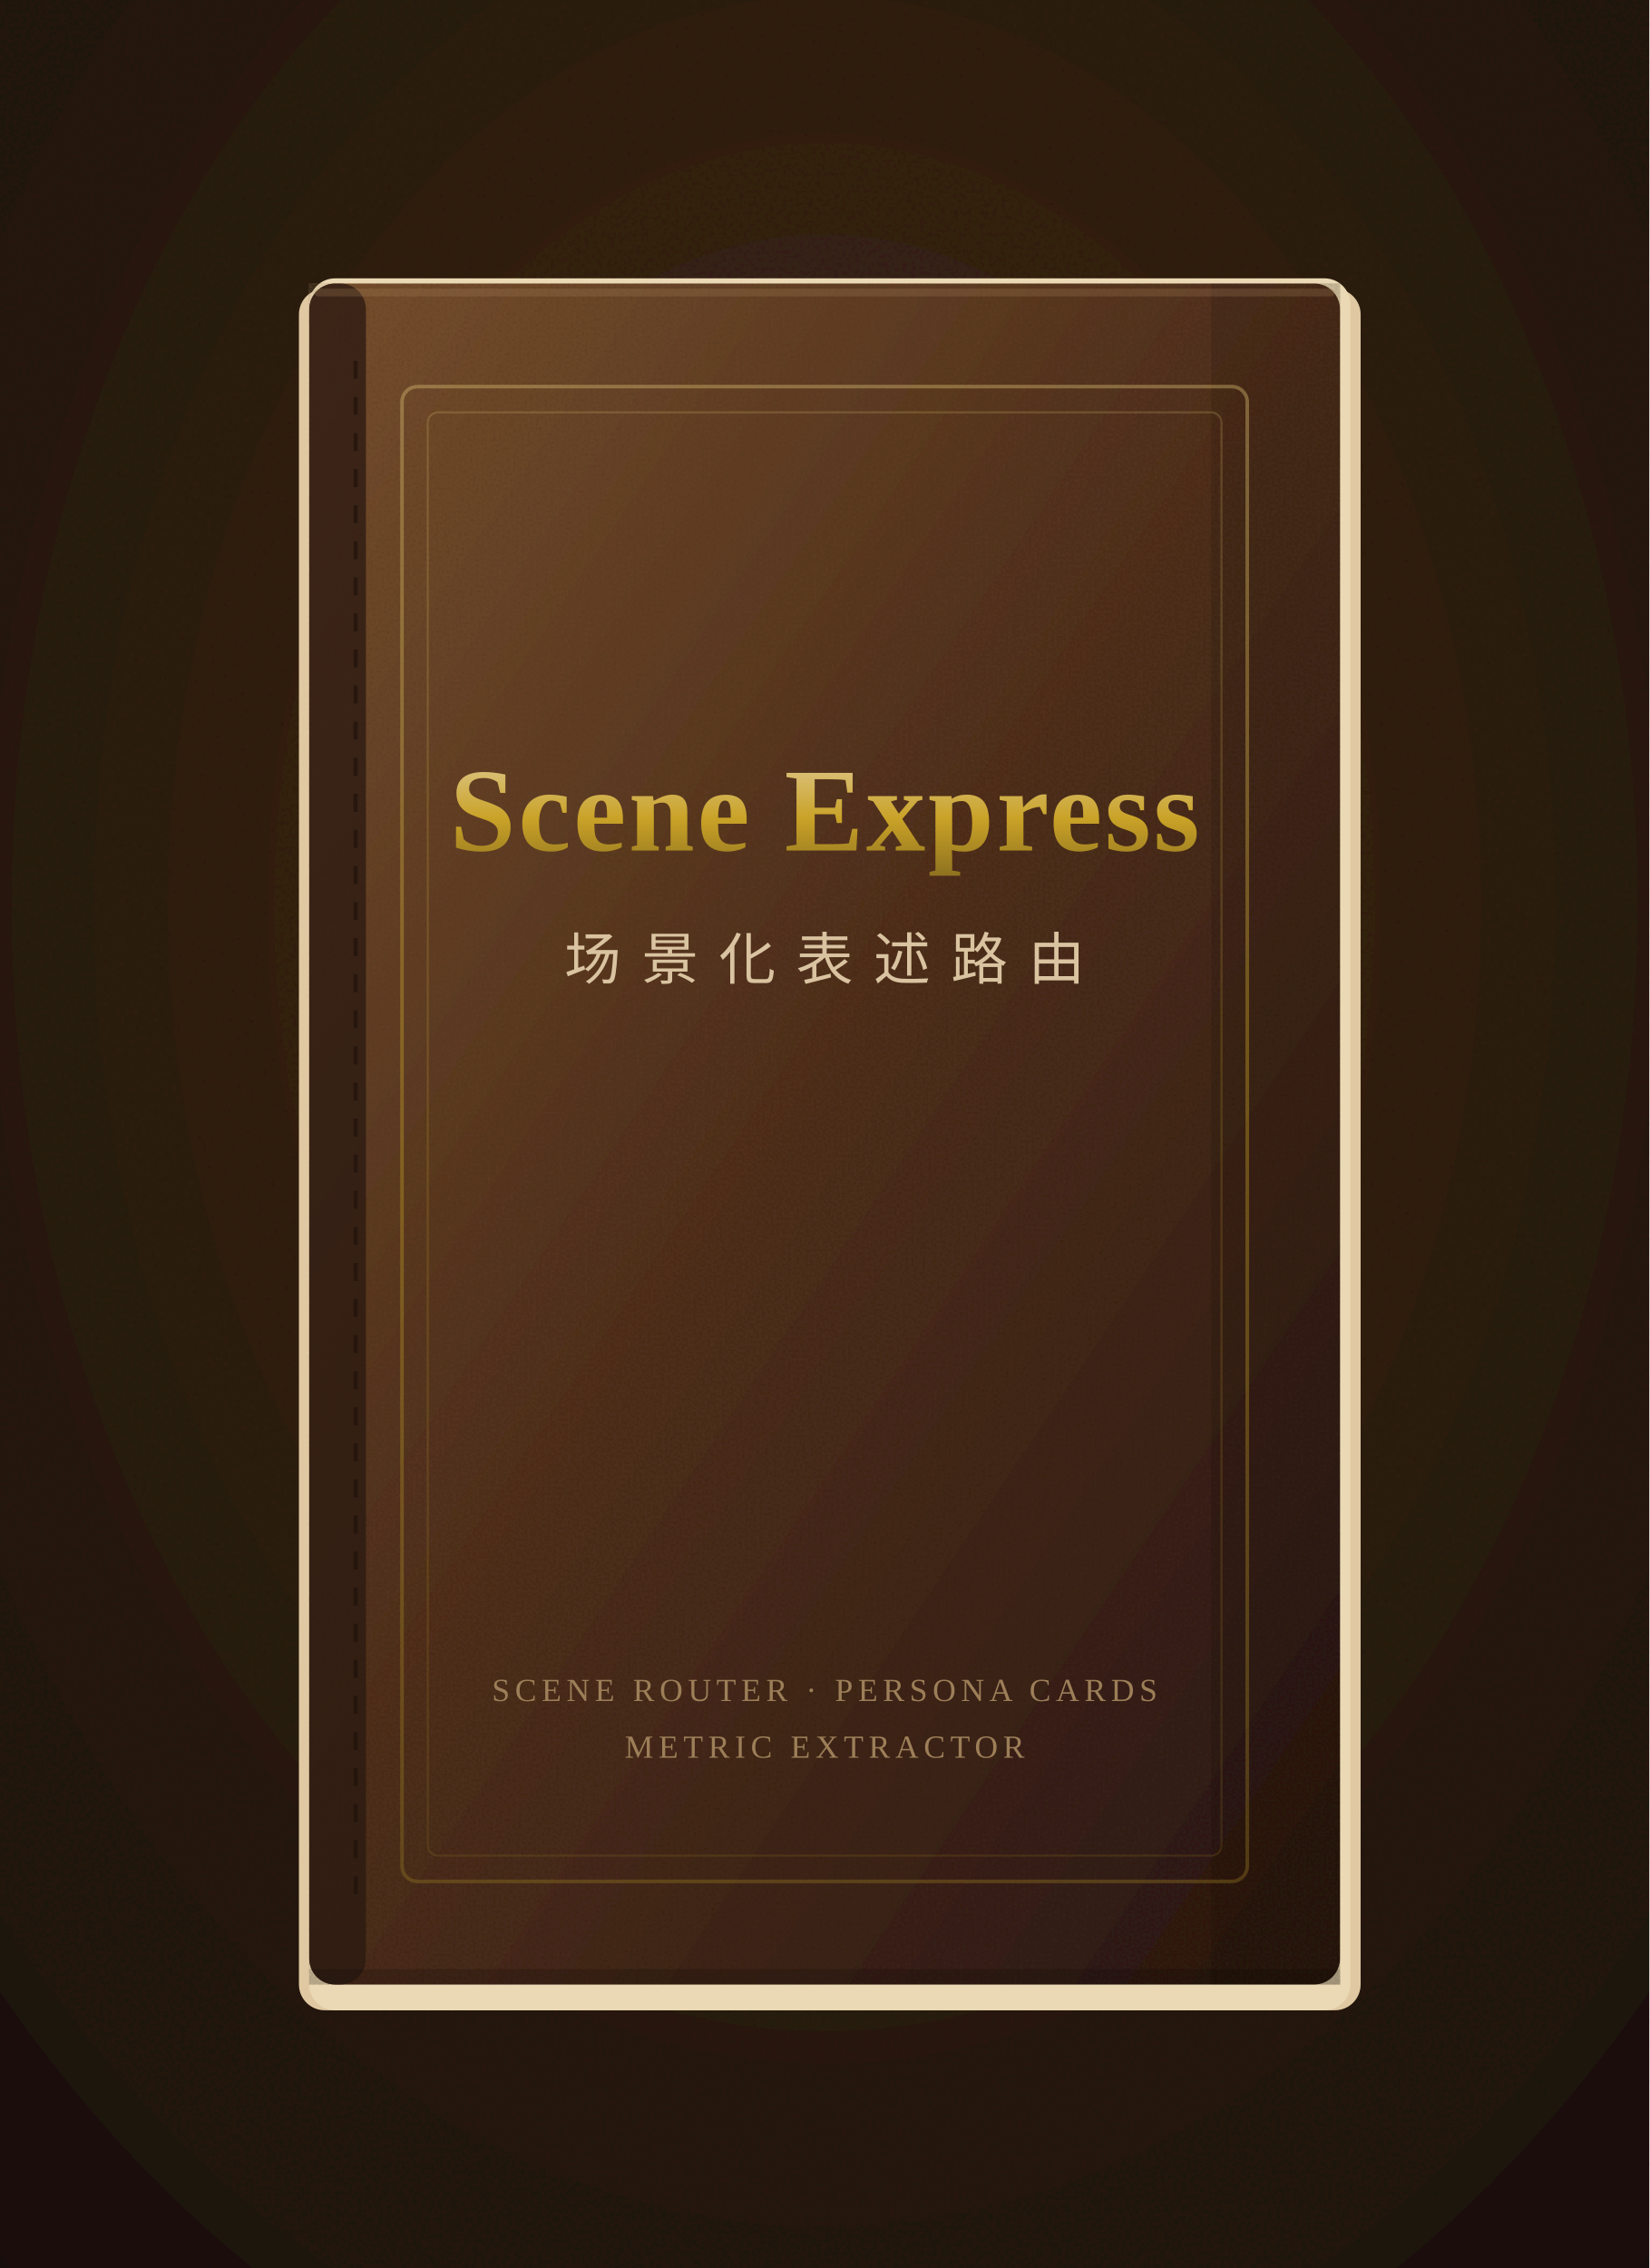
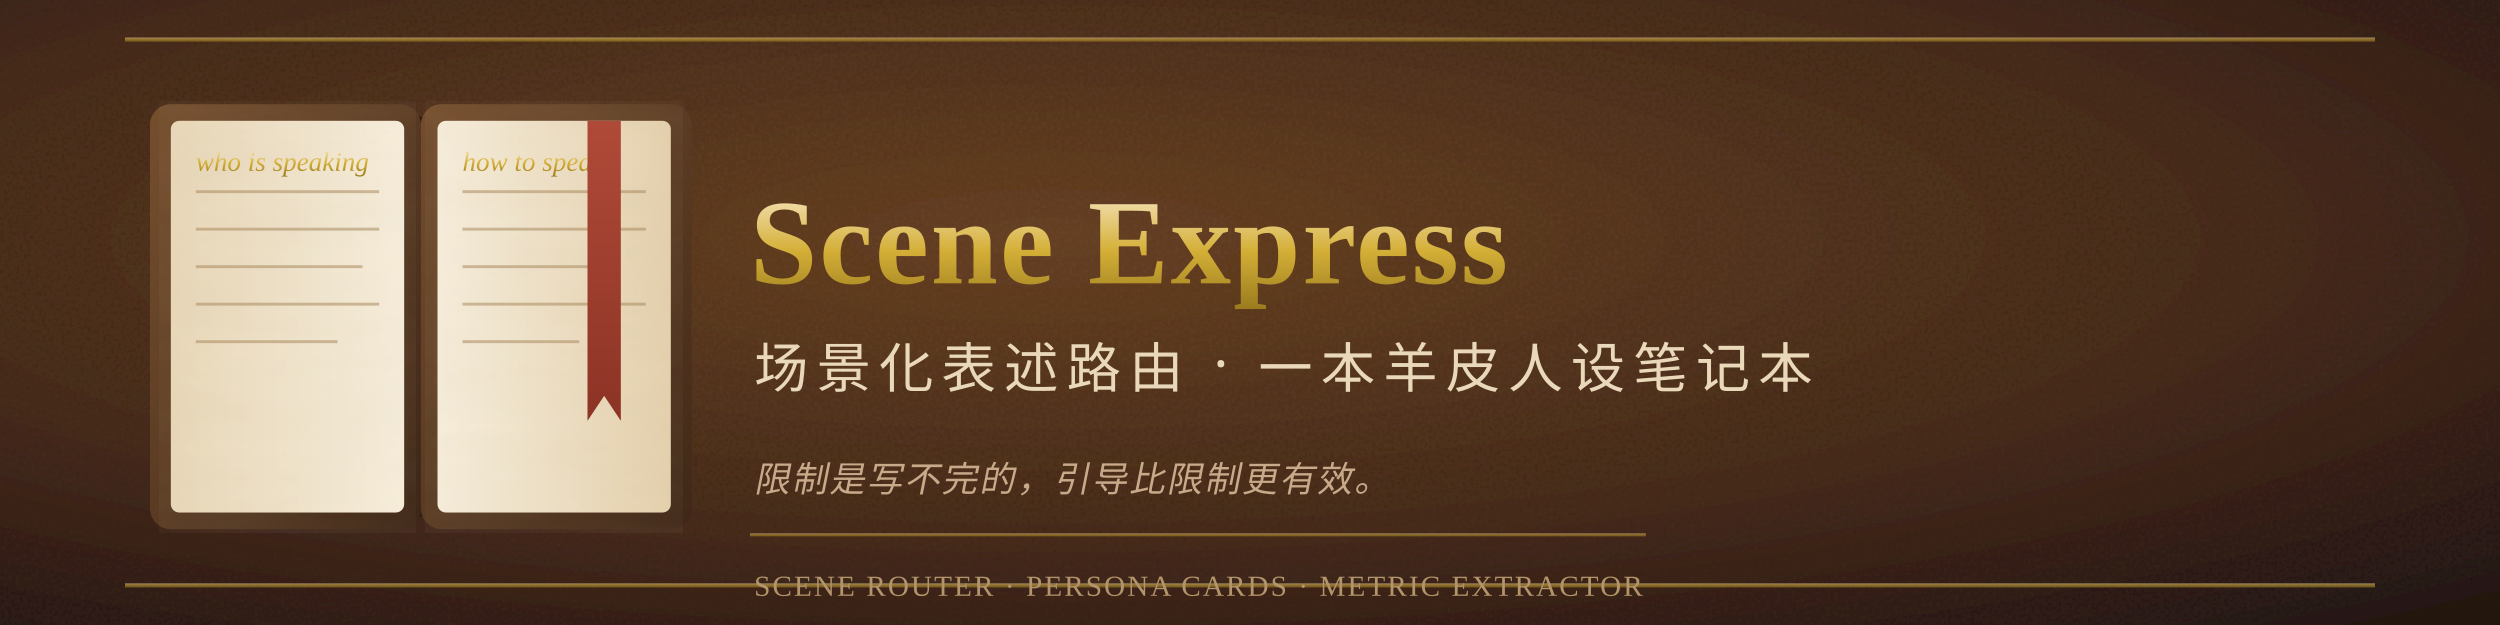
- <svg xmlns="http://www.w3.org/2000/svg" width="640" height="880" viewBox="0 0 640 880" role="img" aria-label="Scene Express 场景化表述路由">
+ <svg xmlns="http://www.w3.org/2000/svg" width="1200" height="300" viewBox="0 0 1200 300" role="img" aria-label="Scene Express 场景化表述路由">
  <defs>
-     <radialGradient id="bg" cx="50%" cy="40%" r="80%">
-       <stop offset="0%" stop-color="#4A2C17" />
-       <stop offset="60%" stop-color="#2A1A0E" />
-       <stop offset="100%" stop-color="#180D08" />
+     <radialGradient id="bg" cx="42%" cy="38%" r="85%">
+       <stop offset="0%" stop-color="#6B4526" />
+       <stop offset="55%" stop-color="#4A2F1D" />
+       <stop offset="100%" stop-color="#241510" />
    </radialGradient>
-     <filter id="bgTex" x="0" y="0" width="100%" height="100%">
-       <feTurbulence type="fractalNoise" baseFrequency="0.6" numOctaves="3" seed="11" result="n" />
-       <feColorMatrix type="matrix" values="0 0 0 0 0.28  0 0 0 0 0.17  0 0 0 0 0.09  0 0 0 0.22 0" in="n" result="t" />
-       <feBlend in="SourceGraphic" in2="t" mode="multiply" />
+     <filter id="leather" x="0" y="0" width="100%" height="100%">
+       <feTurbulence type="fractalNoise" baseFrequency="0.55" numOctaves="3" seed="7" result="noise" />
+       <feColorMatrix type="matrix" values="0 0 0 0 0.30  0 0 0 0 0.18  0 0 0 0 0.10  0 0 0 0.30 0" in="noise" result="tint" />
+       <feBlend in="SourceGraphic" in2="tint" mode="multiply" />
    </filter>
-     <linearGradient id="cover" x1="0" y1="0" x2="0.9" y2="1">
-       <stop offset="0%" stop-color="#7A5230" />
-       <stop offset="45%" stop-color="#553520" />
-       <stop offset="100%" stop-color="#2E1C10" />
-     </linearGradient>
-     <filter id="coverTex" x="0" y="0" width="100%" height="100%">
-       <feTurbulence type="fractalNoise" baseFrequency="0.9" numOctaves="4" seed="23" result="n" />
-       <feColorMatrix type="matrix" values="0 0 0 0 0.35  0 0 0 0 0.22  0 0 0 0 0.12  0 0 0 0.35 0" in="n" result="t" />
+     <filter id="paperTex" x="-5%" y="-5%" width="110%" height="110%">
+       <feTurbulence type="fractalNoise" baseFrequency="0.012 0.05" numOctaves="4" seed="3" result="n" />
+       <feColorMatrix type="matrix" values="0 0 0 0 0.55  0 0 0 0 0.42  0 0 0 0 0.28  0 0 0 0.10 0" in="n" result="t" />
      <feBlend in="SourceGraphic" in2="t" mode="multiply" />
    </filter>
    <linearGradient id="gold" x1="0" y1="0" x2="0" y2="1">
-       <stop offset="0%" stop-color="#D9BE72" />
-       <stop offset="45%" stop-color="#C9A227" />
-       <stop offset="100%" stop-color="#8F7220" />
+       <stop offset="0%" stop-color="#EFD9A0" />
+       <stop offset="45%" stop-color="#D4AF37" />
+       <stop offset="100%" stop-color="#9A7B1E" />
+     </linearGradient>
+     <linearGradient id="paperL" x1="0" y1="0" x2="1" y2="0">
+       <stop offset="0%" stop-color="#E9D9BA" />
+       <stop offset="100%" stop-color="#F7EEDC" />
+     </linearGradient>
+     <linearGradient id="paperR" x1="0" y1="0" x2="1" y2="0">
+       <stop offset="0%" stop-color="#F7EEDC" />
+       <stop offset="100%" stop-color="#E5D2AF" />
+     </linearGradient>
+     <linearGradient id="cover" x1="0" y1="0" x2="1" y2="1">
+       <stop offset="0%" stop-color="#7A5230" />
+       <stop offset="100%" stop-color="#3E2717" />
+     </linearGradient>
+     <linearGradient id="ribbon" x1="0" y1="0" x2="0" y2="1">
+       <stop offset="0%" stop-color="#B04A38" />
+       <stop offset="100%" stop-color="#8C3325" />
    </linearGradient>
  </defs>
-   <rect width="640" height="880" fill="url(#bg)" filter="url(#bgTex)" />
-   <rect x="116" y="112" width="412" height="668" rx="10" fill="#E0C9A2" />
-   <rect x="120" y="108" width="404" height="672" rx="10" fill="#EAD9B4" />
-   <rect x="120" y="110" width="400" height="660" rx="10" fill="url(#cover)" filter="url(#coverTex)" />
-   <rect x="120" y="110" width="22" height="660" rx="10" fill="#2A1810" opacity="0.75" />
-   <line x1="138" y1="140" x2="138" y2="740" stroke="#1C0F09" stroke-width="1.6" stroke-dasharray="7 7" opacity="0.6" />
-   <rect x="470" y="110" width="50" height="660" fill="#000000" opacity="0.12" />
-   <rect x="122" y="112" width="396" height="3" rx="1.5" fill="#A9845C" opacity="0.25" />
-   <rect x="156" y="150" width="328" height="580" rx="6" fill="none" stroke="url(#gold)" stroke-width="1.4" opacity="0.4" />
-   <rect x="166" y="160" width="308" height="560" rx="4" fill="none" stroke="url(#gold)" stroke-width="0.8" opacity="0.22" />
-   <text x="320" y="330" text-anchor="middle" font-family="Georgia, 'Times New Roman', 'Noto Serif SC', 'SimSun', serif" font-size="46" font-weight="bold" fill="url(#gold)" letter-spacing="1">Scene Express</text>
-   <text x="320" y="380" text-anchor="middle" font-family="'Noto Serif SC', 'SimSun', 'Songti SC', serif" font-size="22" fill="#D9C3A0" letter-spacing="8">场景化表述路由</text>
-   <text x="320" y="660" text-anchor="middle" font-family="Georgia, 'Times New Roman', serif" font-size="12.5" fill="#9C7F58" letter-spacing="2">SCENE ROUTER · PERSONA CARDS</text>
-   <text x="320" y="682" text-anchor="middle" font-family="Georgia, 'Times New Roman', serif" font-size="12.5" fill="#9C7F58" letter-spacing="2">METRIC EXTRACTOR</text>
-   <rect x="120" y="764" width="400" height="6" fill="#000000" opacity="0.18" />
+   <rect width="1200" height="300" fill="url(#bg)" filter="url(#leather)" />
+   <rect x="60" y="18" width="1080" height="2" fill="url(#gold)" opacity="0.55" />
+   <rect x="60" y="280" width="1080" height="2" fill="url(#gold)" opacity="0.55" />
+   <g transform="translate(78, 52)">
+     <rect x="118" y="4" width="12" height="192" rx="4" fill="#2E1C10" />
+     <rect x="-6" y="-2" width="130" height="204" rx="10" fill="url(#cover)" opacity="0.9" />
+     <rect x="124" y="-2" width="130" height="204" rx="10" fill="url(#cover)" opacity="0.9" />
+     <rect x="4" y="6" width="112" height="188" rx="4" fill="url(#paperL)" filter="url(#paperTex)" />
+     <rect x="132" y="6" width="112" height="188" rx="4" fill="url(#paperR)" filter="url(#paperTex)" />
+     <g stroke="#A98B5F" stroke-width="1.4" opacity="0.55">
+       <line x1="16" y1="40" x2="104" y2="40" />
+       <line x1="16" y1="58" x2="104" y2="58" />
+       <line x1="16" y1="76" x2="96" y2="76" />
+       <line x1="16" y1="94" x2="104" y2="94" />
+       <line x1="16" y1="112" x2="84" y2="112" />
+     </g>
+     <text x="16" y="30" font-family="Georgia, 'Times New Roman', serif" font-size="13" fill="url(#gold)" font-style="italic">who is speaking</text>
+     <g stroke="#A98B5F" stroke-width="1.4" opacity="0.55">
+       <line x1="144" y1="40" x2="232" y2="40" />
+       <line x1="144" y1="58" x2="232" y2="58" />
+       <line x1="144" y1="76" x2="218" y2="76" />
+       <line x1="144" y1="94" x2="232" y2="94" />
+       <line x1="144" y1="112" x2="200" y2="112" />
+     </g>
+     <text x="144" y="30" font-family="Georgia, 'Times New Roman', serif" font-size="13" fill="url(#gold)" font-style="italic">how to speak</text>
+     <path d="M204 6 L204 150 L212 138 L220 150 L220 6 Z" fill="url(#ribbon)" />
+   </g>
+   <g transform="translate(360, 78)">
+     <text x="0" y="58" font-family="Georgia, 'Times New Roman', 'Noto Serif SC', 'SimSun', serif" font-size="58" font-weight="bold" fill="url(#gold)" letter-spacing="1">Scene Express</text>
+     <text x="2" y="108" font-family="'Noto Serif SC', 'SimSun', 'Songti SC', serif" font-size="26" fill="#E9D9BA" letter-spacing="4">场景化表述路由 · 一本羊皮人设笔记本</text>
+     <text x="2" y="158" font-family="'Noto Serif SC', 'SimSun', 'Songti SC', serif" font-size="17" font-style="italic" fill="#C8A98A" letter-spacing="1">限制是写不完的，引导比限制更有效。</text>
+     <rect x="0" y="178" width="430" height="1.5" fill="url(#gold)" opacity="0.5" />
+     <text x="2" y="208" font-family="Georgia, 'Times New Roman', serif" font-size="14" fill="#B3946B" letter-spacing="1">SCENE ROUTER · PERSONA CARDS · METRIC EXTRACTOR</text>
+   </g>
</svg>
